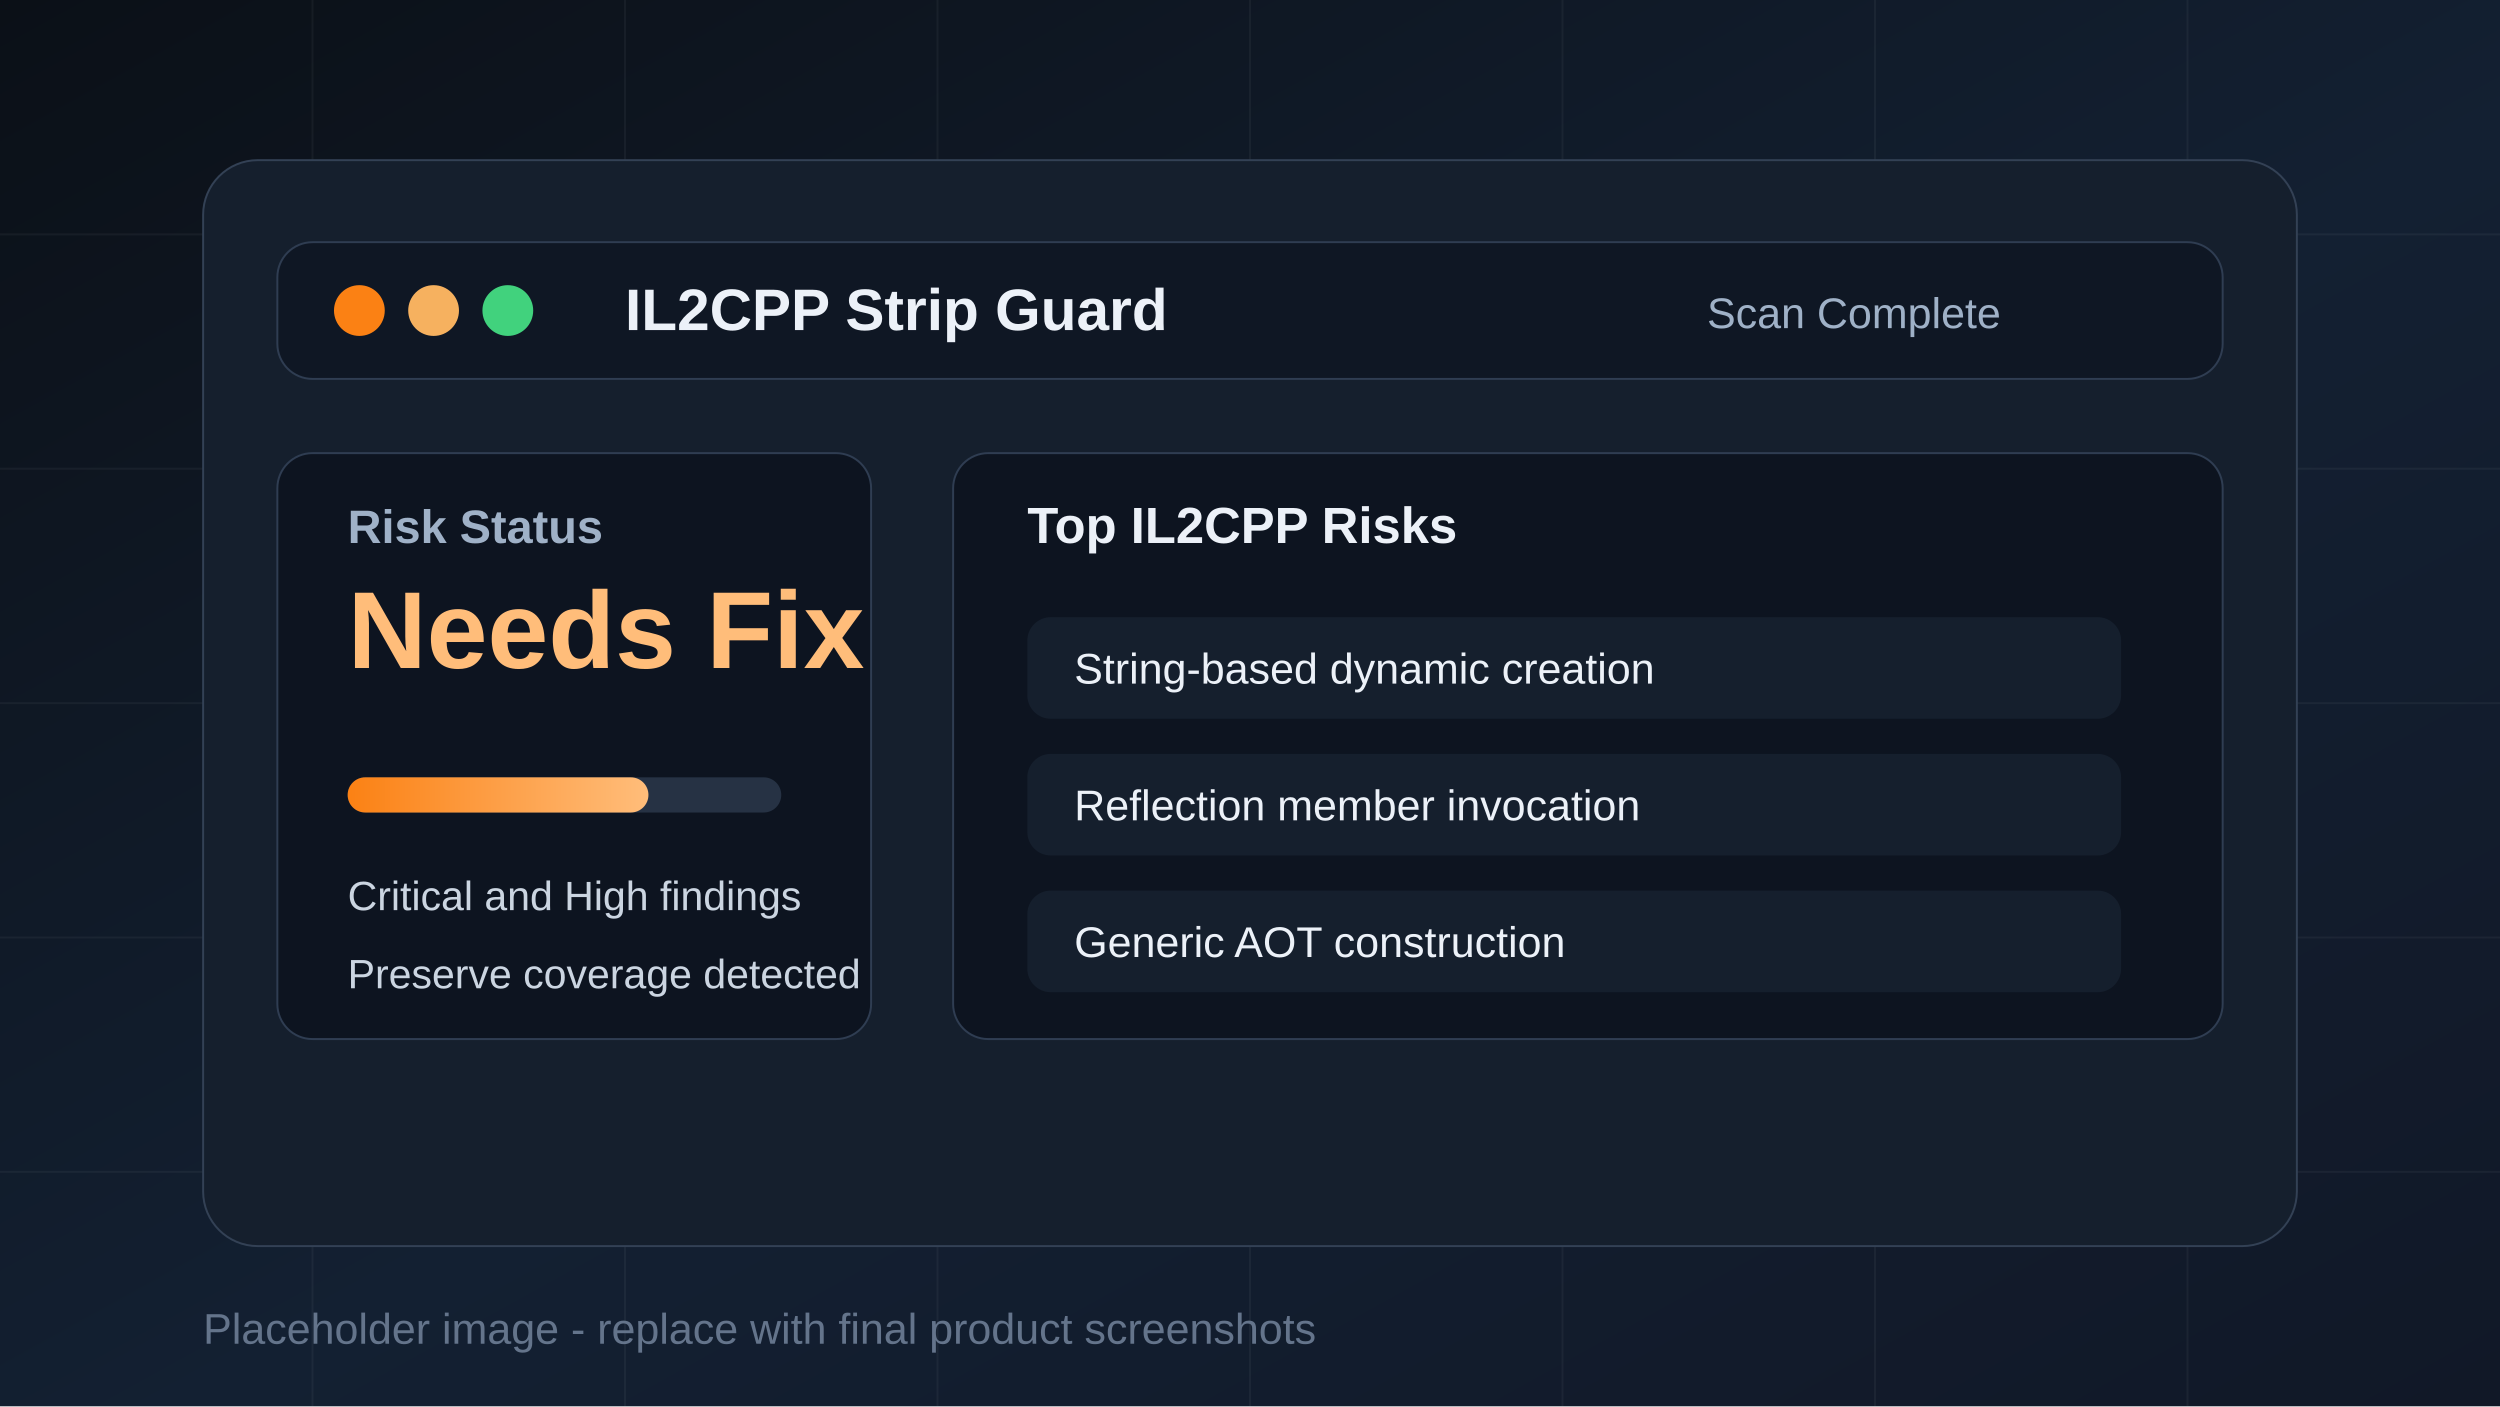
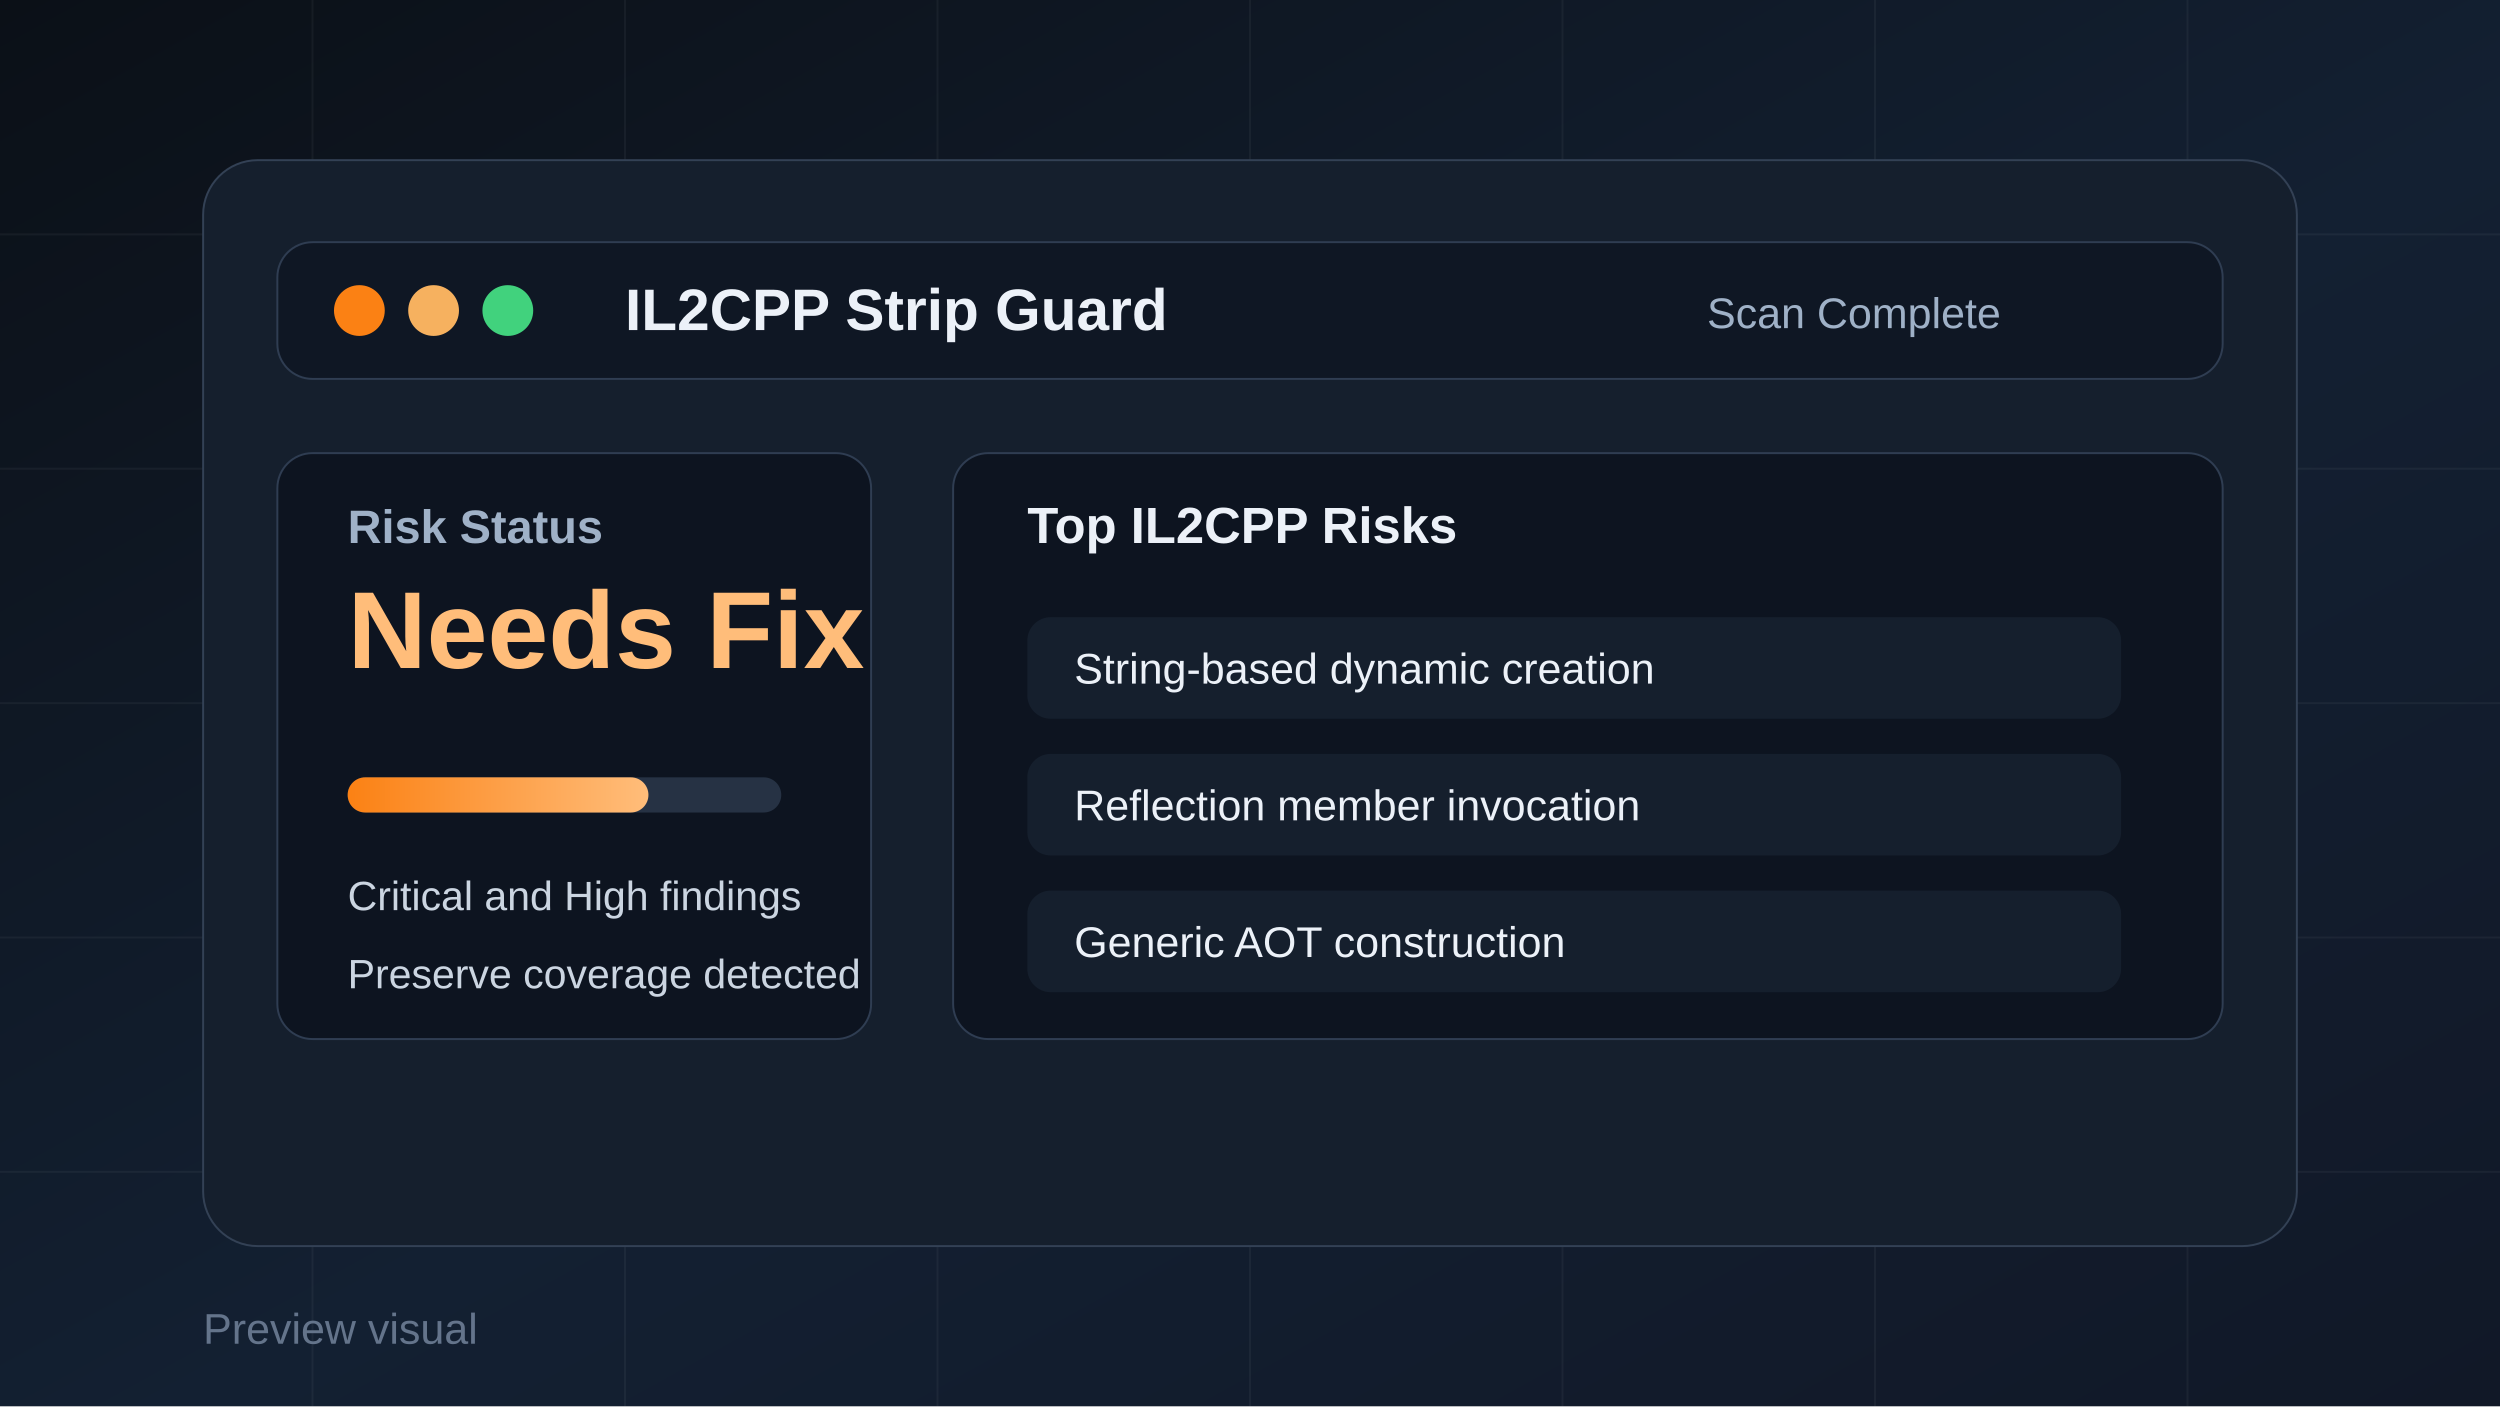
<svg xmlns="http://www.w3.org/2000/svg" width="1280" height="720" viewBox="0 0 1280 720" role="img" aria-labelledby="title desc">
  <defs>
    <linearGradient id="bg" x1="0" x2="1" y1="0" y2="1">
      <stop offset="0" stop-color="#0b1017" />
      <stop offset="0.54" stop-color="#132032" />
      <stop offset="1" stop-color="#111827" />
    </linearGradient>
    <linearGradient id="accent" x1="0" x2="1">
      <stop offset="0" stop-color="#fb8114" />
      <stop offset="1" stop-color="#ffbd7a" />
    </linearGradient>
  </defs>
  <rect width="1280" height="720" fill="url(#bg)" />
  <path d="M0 120h1280M0 240h1280M0 360h1280M0 480h1280M0 600h1280M160 0v720M320 0v720M480 0v720M640 0v720M800 0v720M960 0v720M1120 0v720" stroke="#ffffff" stroke-opacity="0.045" />
  <rect x="104" y="82" width="1072" height="556" rx="28" fill="#151f2d" stroke="#334155" />
  <rect x="142" y="124" width="996" height="70" rx="18" fill="#0f1724" stroke="#2f3d52" />
  <circle cx="184" cy="159" r="13" fill="#fb8114" />
  <circle cx="222" cy="159" r="13" fill="#f6b15f" />
  <circle cx="260" cy="159" r="13" fill="#41d27d" />
  <text x="320" y="169" fill="#ecf1f8" font-family="Segoe UI, Arial, sans-serif" font-size="30" font-weight="700">IL2CPP Strip Guard</text>
  <text x="874" y="168" fill="#9fb1c7" font-family="Segoe UI, Arial, sans-serif" font-size="22">Scan Complete</text>
  <rect x="142" y="232" width="304" height="300" rx="18" fill="#0d1420" stroke="#2f3d52" />
  <text x="178" y="278" fill="#9fb1c7" font-family="Segoe UI, Arial, sans-serif" font-size="24" font-weight="700">Risk Status</text>
  <text x="178" y="342" fill="#ffbd7a" font-family="Segoe UI, Arial, sans-serif" font-size="56" font-weight="800">Needs Fix</text>
  <rect x="178" y="398" width="222" height="18" rx="9" fill="#263244" />
  <rect x="178" y="398" width="154" height="18" rx="9" fill="url(#accent)" />
  <text x="178" y="466" fill="#cbd5e1" font-family="Segoe UI, Arial, sans-serif" font-size="21">Critical and High findings</text>
  <text x="178" y="506" fill="#cbd5e1" font-family="Segoe UI, Arial, sans-serif" font-size="21">Preserve coverage detected</text>
  <rect x="488" y="232" width="650" height="300" rx="18" fill="#0d1420" stroke="#2f3d52" />
  <text x="526" y="278" fill="#ecf1f8" font-family="Segoe UI, Arial, sans-serif" font-size="26" font-weight="700">Top IL2CPP Risks</text>
  <g font-family="Segoe UI, Arial, sans-serif" font-size="22">
    <rect x="526" y="316" width="560" height="52" rx="12" fill="#151f2d" />
    <text x="550" y="350" fill="#ecf1f8">String-based dynamic creation</text>
    <rect x="526" y="386" width="560" height="52" rx="12" fill="#151f2d" />
    <text x="550" y="420" fill="#ecf1f8">Reflection member invocation</text>
    <rect x="526" y="456" width="560" height="52" rx="12" fill="#151f2d" />
    <text x="550" y="490" fill="#ecf1f8">Generic AOT construction</text>
  </g>
-   <text x="104" y="688" fill="#64748b" font-family="Segoe UI, Arial, sans-serif" font-size="22">Placeholder image - replace with final product screenshots</text>
+   <text x="104" y="688" fill="#64748b" font-family="Segoe UI, Arial, sans-serif" font-size="22">Preview visual</text>
</svg>
